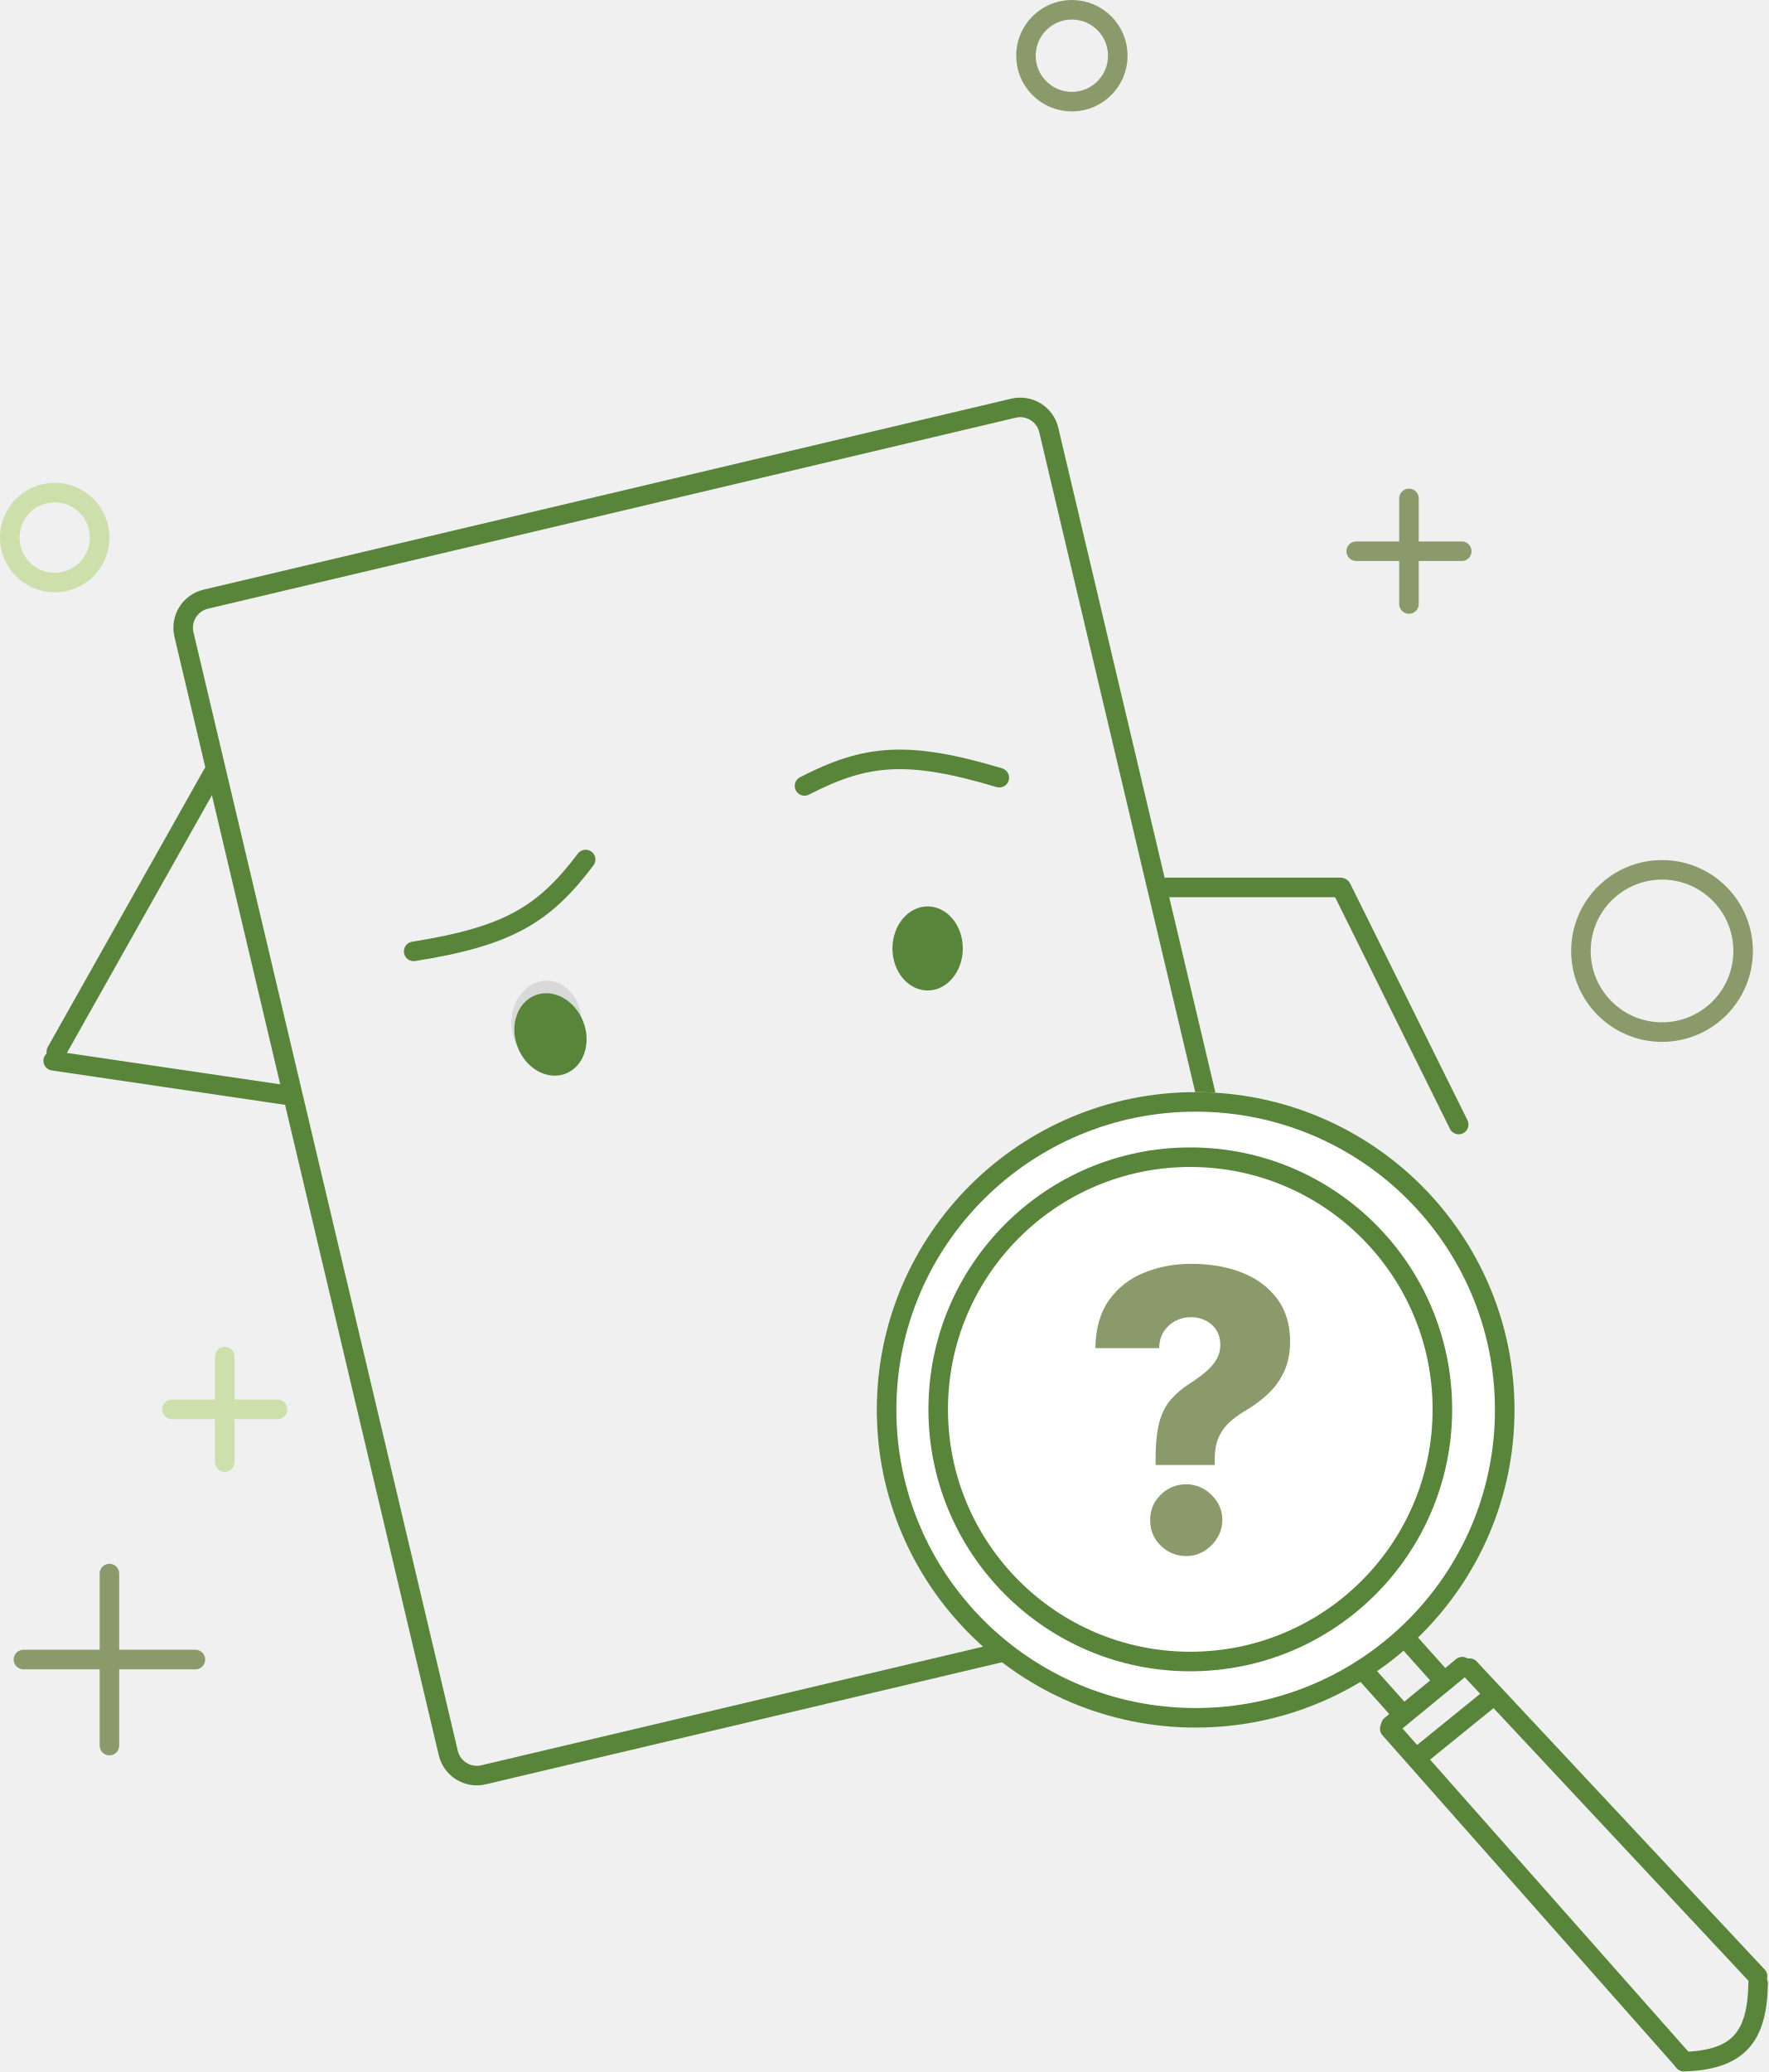
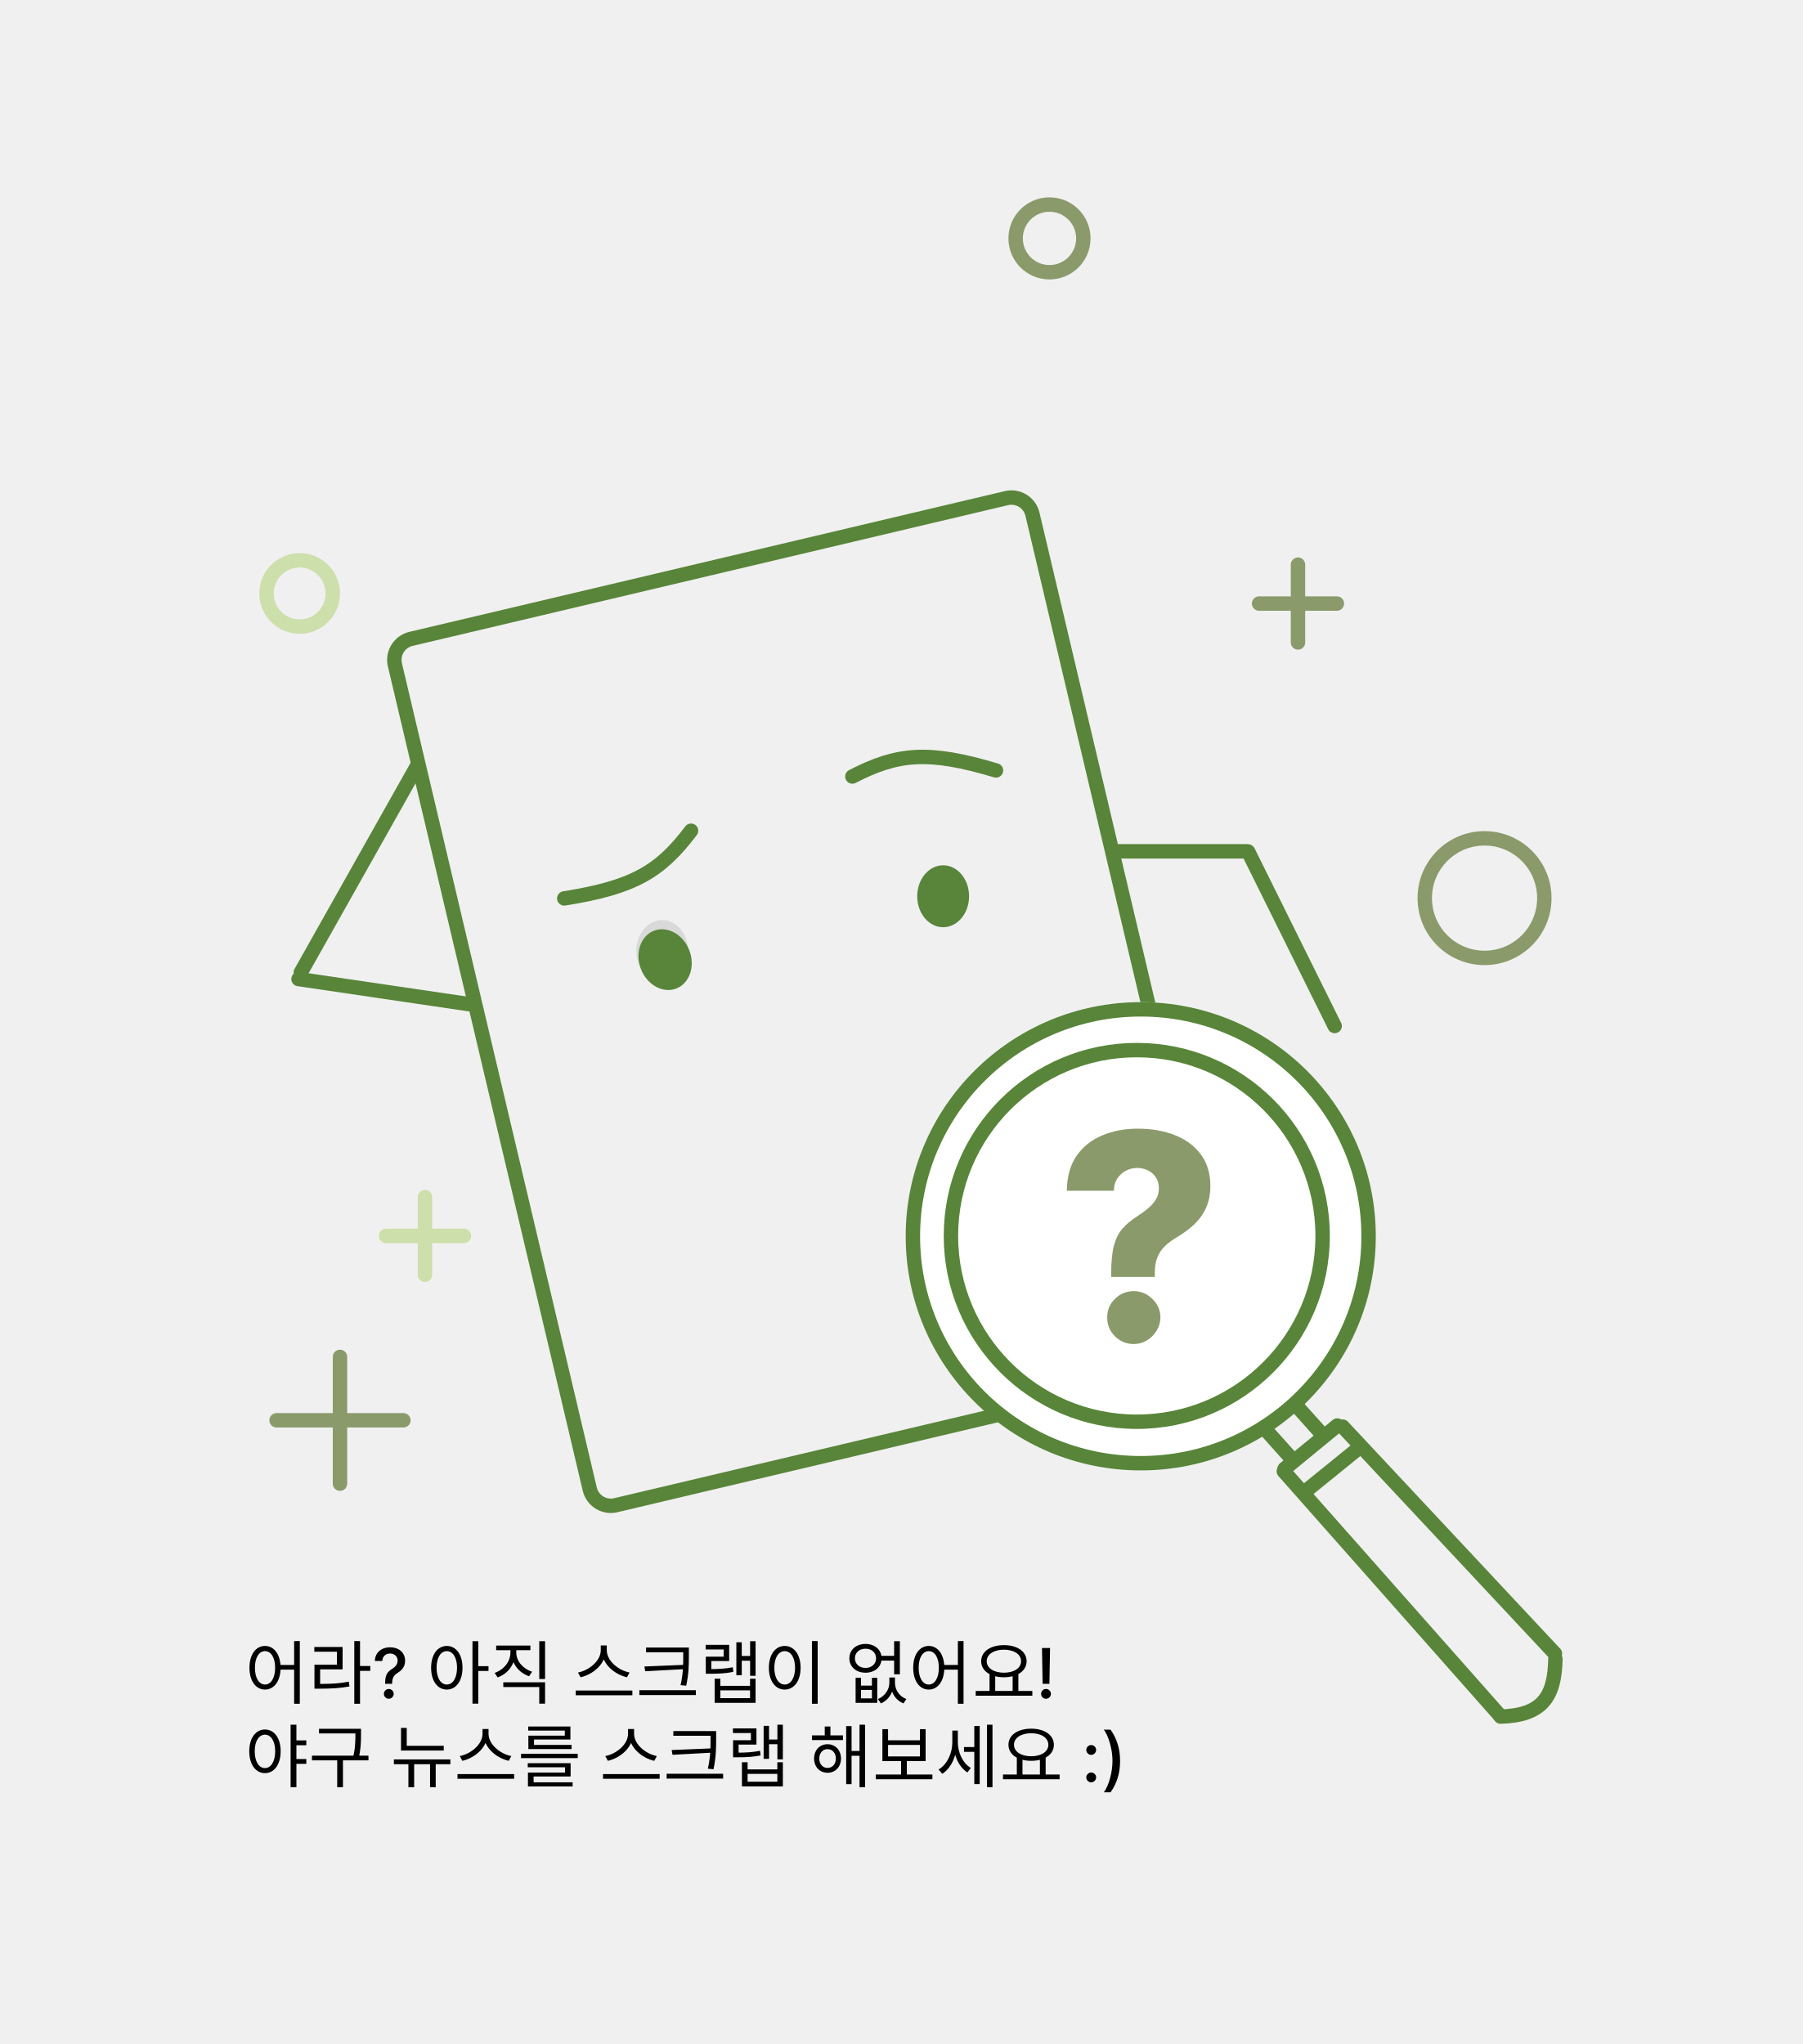
- <svg xmlns="http://www.w3.org/2000/svg" width="905" height="1060" viewBox="0 0 905 1060" fill="none">
-   <rect x="90.683" y="309.98" width="454.744" height="618" rx="15" transform="rotate(-13.2994 90.6833 309.98)" stroke="#588539" stroke-width="10" />
-   <path d="M211.688 486.708C260.098 479.011 278.345 467.982 299.688 439.708" stroke="#588539" stroke-width="10" stroke-linecap="round" />
-   <path d="M511.364 397.848C464.401 383.803 443.177 385.834 411.688 402.064" stroke="#588539" stroke-width="10" stroke-linecap="round" />
-   <ellipse cx="279.688" cy="523.208" rx="18" ry="21.5" fill="#D9D9D9" />
-   <ellipse cx="474.688" cy="485.208" rx="18" ry="21.5" fill="#588539" />
-   <ellipse cx="281.688" cy="529.208" rx="18" ry="21.5" transform="rotate(-20.9391 281.688 529.208)" fill="#588539" />
-   <circle cx="612.188" cy="721.208" r="162.5" fill="white" />
-   <path d="M770 721.253C770 808.245 699.209 878.798 611.844 878.798C524.479 878.798 453.688 808.245 453.688 721.253C453.688 634.261 524.479 563.708 611.844 563.708C699.209 563.708 770 634.261 770 721.253Z" stroke="#588539" stroke-width="10" />
-   <path d="M738.102 721C738.102 792.245 680.346 850 609.1 850C537.855 850 480.099 792.245 480.099 721C480.099 649.755 537.855 592 609.1 592C680.346 592 738.102 649.755 738.102 721Z" stroke="#588539" stroke-width="10" />
-   <path d="M698.688 855.708L715.688 874.708" stroke="#588539" stroke-width="10" stroke-linecap="round" />
-   <path d="M720.688 839.708L737.688 858.708" stroke="#588539" stroke-width="10" stroke-linecap="round" />
-   <path d="M748.301 852.63L711.688 882.708" stroke="#588539" stroke-width="10" stroke-linecap="round" />
-   <path d="M711.168 884.409L861.442 1054.29" stroke="#588539" stroke-width="10" stroke-linecap="round" />
-   <line x1="752.002" y1="853.392" x2="899.367" y2="1010.98" stroke="#588539" stroke-width="10" stroke-linecap="round" />
-   <path d="M861.688 1054.71C889.682 1053.82 899.199 1042.09 899.688 1014.71" stroke="#588539" stroke-width="10" stroke-linecap="round" />
-   <line x1="725.539" y1="898.824" x2="762.539" y2="868.824" stroke="#588539" stroke-width="10" />
-   <line x1="108.904" y1="395.81" x2="28.81" y2="538.096" stroke="#588539" stroke-width="10" stroke-linecap="round" />
-   <line x1="146.325" y1="560.218" x2="27.218" y2="542.675" stroke="#588539" stroke-width="10" stroke-linecap="round" />
-   <path d="M597 454H686" stroke="#588539" stroke-width="10" stroke-linecap="round" />
-   <path d="M686.448 454.277L746.448 575.277" stroke="#588539" stroke-width="10" stroke-linecap="round" />
-   <path d="M591.352 749.469V746.557C591.352 738.508 592.015 732.092 593.341 727.31C594.714 722.527 596.703 718.692 599.307 715.804C601.911 712.868 605.083 710.193 608.824 707.778C611.807 705.884 614.458 703.967 616.778 702.026C619.146 700.037 621.016 697.906 622.389 695.634C623.762 693.361 624.449 690.78 624.449 687.892C624.449 685.098 623.786 682.636 622.46 680.506C621.134 678.375 619.312 676.741 616.991 675.605C614.719 674.421 612.186 673.83 609.392 673.83C606.598 673.83 603.971 674.469 601.509 675.747C599.094 677.026 597.105 678.848 595.543 681.216C594.027 683.536 593.246 686.353 593.199 689.668H560.528C560.67 679.724 562.967 671.58 567.418 665.236C571.916 658.891 577.858 654.204 585.244 651.173C592.631 648.096 600.775 646.557 609.676 646.557C619.43 646.557 628.095 648.072 635.67 651.102C643.294 654.133 649.283 658.607 653.639 664.526C657.995 670.444 660.173 677.688 660.173 686.259C660.173 691.893 659.226 696.865 657.332 701.173C655.438 705.482 652.787 709.294 649.378 712.608C646.016 715.875 642.063 718.858 637.517 721.557C633.966 723.64 631.007 725.818 628.639 728.091C626.319 730.364 624.567 732.968 623.384 735.903C622.2 738.792 621.608 742.343 621.608 746.557V749.469H591.352ZM607.048 796.06C601.935 796.06 597.555 794.26 593.909 790.662C590.311 787.063 588.535 782.707 588.582 777.594C588.535 772.575 590.311 768.29 593.909 764.739C597.555 761.14 601.935 759.341 607.048 759.341C611.925 759.341 616.21 761.14 619.903 764.739C623.597 768.29 625.467 772.575 625.514 777.594C625.467 781.003 624.567 784.104 622.815 786.898C621.111 789.691 618.862 791.917 616.068 793.574C613.322 795.231 610.315 796.06 607.048 796.06Z" fill="#8A9A6B" />
-   <path d="M12 849H100" stroke="#8A9A6B" stroke-width="10" stroke-linecap="round" />
-   <path d="M694 282H748" stroke="#8A9A6B" stroke-width="10" stroke-linecap="round" />
-   <path d="M88 721H142" stroke="#CDDFAB" stroke-width="10" stroke-linecap="round" />
-   <path d="M56 893L56 805" stroke="#8A9A6B" stroke-width="10" stroke-linecap="round" />
-   <path d="M721 309V255" stroke="#8A9A6B" stroke-width="10" stroke-linecap="round" />
-   <path d="M115 748L115 694" stroke="#CDDFAB" stroke-width="10" stroke-linecap="round" />
-   <circle cx="548.5" cy="28.5" r="23.5" stroke="#8A9A6B" stroke-width="10" />
-   <circle cx="850.5" cy="486.5" r="41.5" stroke="#8A9A6B" stroke-width="10" />
-   <circle cx="28" cy="275" r="23" stroke="#CDDFAB" stroke-width="10" />
+ <svg xmlns="http://www.w3.org/2000/svg" width="1251" height="1419" viewBox="0 0 1251 1419" fill="none">
+   <rect x="270.683" y="446.98" width="454.744" height="618" rx="15" transform="rotate(-13.2994 270.683 446.98)" stroke="#588539" stroke-width="10" />
+   <path d="M391.688 623.708C440.098 616.011 458.345 604.982 479.688 576.708" stroke="#588539" stroke-width="10" stroke-linecap="round" />
+   <path d="M691.364 534.848C644.401 520.803 623.177 522.834 591.688 539.064" stroke="#588539" stroke-width="10" stroke-linecap="round" />
+   <ellipse cx="459.688" cy="660.208" rx="18" ry="21.5" fill="#D9D9D9" />
+   <ellipse cx="654.688" cy="622.208" rx="18" ry="21.5" fill="#588539" />
+   <ellipse cx="461.688" cy="666.208" rx="18" ry="21.5" transform="rotate(-20.9391 461.688 666.208)" fill="#588539" />
+   <circle cx="792.188" cy="858.208" r="162.5" fill="white" />
+   <path d="M950 858.253C950 945.245 879.209 1015.8 791.844 1015.8C704.479 1015.8 633.688 945.245 633.688 858.253C633.688 771.261 704.479 700.708 791.844 700.708C879.209 700.708 950 771.261 950 858.253Z" stroke="#588539" stroke-width="10" />
+   <path d="M918.102 858C918.102 929.245 860.346 987 789.1 987C717.855 987 660.099 929.245 660.099 858C660.099 786.755 717.855 729 789.1 729C860.346 729 918.102 786.755 918.102 858Z" stroke="#588539" stroke-width="10" />
+   <path d="M878.688 992.708L895.688 1011.71" stroke="#588539" stroke-width="10" stroke-linecap="round" />
+   <path d="M900.688 976.708L917.688 995.708" stroke="#588539" stroke-width="10" stroke-linecap="round" />
+   <path d="M928.301 989.63L891.688 1019.71" stroke="#588539" stroke-width="10" stroke-linecap="round" />
+   <path d="M891.168 1021.41L1041.44 1191.29" stroke="#588539" stroke-width="10" stroke-linecap="round" />
+   <line x1="932.002" y1="990.392" x2="1079.37" y2="1147.98" stroke="#588539" stroke-width="10" stroke-linecap="round" />
+   <path d="M1041.69 1191.71C1069.68 1190.82 1079.2 1179.09 1079.69 1151.71" stroke="#588539" stroke-width="10" stroke-linecap="round" />
+   <line x1="905.539" y1="1035.82" x2="942.539" y2="1005.82" stroke="#588539" stroke-width="10" />
+   <line x1="288.904" y1="532.81" x2="208.81" y2="675.096" stroke="#588539" stroke-width="10" stroke-linecap="round" />
+   <line x1="326.325" y1="697.218" x2="207.218" y2="679.675" stroke="#588539" stroke-width="10" stroke-linecap="round" />
+   <path d="M777 591H866" stroke="#588539" stroke-width="10" stroke-linecap="round" />
+   <path d="M866.448 591.277L926.448 712.277" stroke="#588539" stroke-width="10" stroke-linecap="round" />
+   <path d="M771.352 886.469V883.557C771.352 875.508 772.015 869.092 773.341 864.31C774.714 859.527 776.703 855.692 779.307 852.804C781.911 849.868 785.083 847.193 788.824 844.778C791.807 842.884 794.458 840.967 796.778 839.026C799.146 837.037 801.016 834.906 802.389 832.634C803.762 830.361 804.449 827.78 804.449 824.892C804.449 822.098 803.786 819.636 802.46 817.506C801.134 815.375 799.312 813.741 796.991 812.605C794.719 811.421 792.186 810.83 789.392 810.83C786.598 810.83 783.971 811.469 781.509 812.747C779.094 814.026 777.105 815.848 775.543 818.216C774.027 820.536 773.246 823.353 773.199 826.668H740.528C740.67 816.724 742.967 808.58 747.418 802.236C751.916 795.891 757.858 791.204 765.244 788.173C772.631 785.096 780.775 783.557 789.676 783.557C799.43 783.557 808.095 785.072 815.67 788.102C823.294 791.133 829.283 795.607 833.639 801.526C837.995 807.444 840.173 814.688 840.173 823.259C840.173 828.893 839.226 833.865 837.332 838.173C835.438 842.482 832.787 846.294 829.378 849.608C826.016 852.875 822.063 855.858 817.517 858.557C813.966 860.64 811.007 862.818 808.639 865.091C806.319 867.364 804.567 869.968 803.384 872.903C802.2 875.792 801.608 879.343 801.608 883.557V886.469H771.352ZM787.048 933.06C781.935 933.06 777.555 931.26 773.909 927.662C770.311 924.063 768.535 919.707 768.582 914.594C768.535 909.575 770.311 905.29 773.909 901.739C777.555 898.14 781.935 896.341 787.048 896.341C791.925 896.341 796.21 898.14 799.903 901.739C803.597 905.29 805.467 909.575 805.514 914.594C805.467 918.003 804.567 921.104 802.815 923.898C801.111 926.691 798.862 928.917 796.068 930.574C793.322 932.231 790.315 933.06 787.048 933.06Z" fill="#8A9A6B" />
+   <path d="M192 986H280" stroke="#8A9A6B" stroke-width="10" stroke-linecap="round" />
+   <path d="M874 419H928" stroke="#8A9A6B" stroke-width="10" stroke-linecap="round" />
+   <path d="M268 858H322" stroke="#CDDFAB" stroke-width="10" stroke-linecap="round" />
+   <path d="M236 1030L236 942" stroke="#8A9A6B" stroke-width="10" stroke-linecap="round" />
+   <path d="M901 446V392" stroke="#8A9A6B" stroke-width="10" stroke-linecap="round" />
+   <path d="M295 885V831" stroke="#CDDFAB" stroke-width="10" stroke-linecap="round" />
+   <circle cx="728.5" cy="165.5" r="23.5" stroke="#8A9A6B" stroke-width="10" />
+   <circle cx="1030.5" cy="623.5" r="41.5" stroke="#8A9A6B" stroke-width="10" />
+   <circle cx="208" cy="412" r="23" stroke="#CDDFAB" stroke-width="10" />
+   <path d="M183.968 1142.66C190.256 1142.66 194.768 1148.57 194.768 1157.78C194.768 1167.05 190.256 1172.95 183.968 1172.95C177.632 1172.95 173.168 1167.05 173.168 1157.78C173.168 1148.57 177.632 1142.66 183.968 1142.66ZM183.968 1146.26C179.792 1146.26 176.96 1150.78 176.96 1157.78C176.96 1164.84 179.792 1169.45 183.968 1169.45C188.144 1169.45 190.976 1164.84 190.976 1157.78C190.976 1150.78 188.144 1146.26 183.968 1146.26ZM204.176 1139.3H208.112V1182.79H204.176V1139.3ZM193.472 1155.86H205.904V1159.13H193.472V1155.86ZM245.932 1139.3H249.916V1182.79H245.932V1139.3ZM248.956 1156.58H257.02V1159.94H248.956V1156.58ZM218.284 1169.02H221.74C229.9 1169.02 235.564 1168.73 242.14 1167.48L242.572 1170.79C235.804 1171.99 230.044 1172.33 221.74 1172.33H218.284V1169.02ZM218.188 1143.38H237.82V1158.94H222.22V1170.36H218.284V1155.67H233.884V1146.65H218.188V1143.38ZM267.312 1168.96V1168.64C267.335 1166.52 267.545 1164.84 267.943 1163.59C268.352 1162.34 268.932 1161.33 269.682 1160.56C270.432 1159.78 271.335 1159.08 272.392 1158.44C273.074 1158.01 273.688 1157.53 274.233 1156.99C274.778 1156.46 275.21 1155.85 275.528 1155.15C275.847 1154.46 276.006 1153.69 276.006 1152.85C276.006 1151.84 275.767 1150.97 275.29 1150.23C274.812 1149.49 274.176 1148.92 273.381 1148.52C272.597 1148.11 271.722 1147.91 270.756 1147.91C269.881 1147.91 269.045 1148.09 268.25 1148.45C267.455 1148.82 266.795 1149.39 266.273 1150.16C265.75 1150.92 265.449 1151.9 265.369 1153.11H260.188C260.267 1151.06 260.784 1149.34 261.739 1147.93C262.693 1146.51 263.955 1145.43 265.523 1144.7C267.102 1143.98 268.847 1143.61 270.756 1143.61C272.847 1143.61 274.676 1144.01 276.244 1144.79C277.813 1145.56 279.028 1146.65 279.892 1148.05C280.767 1149.43 281.205 1151.05 281.205 1152.9C281.205 1154.18 281.006 1155.32 280.608 1156.35C280.21 1157.36 279.642 1158.26 278.903 1159.06C278.176 1159.85 277.301 1160.56 276.278 1161.17C275.313 1161.77 274.528 1162.4 273.926 1163.05C273.335 1163.69 272.903 1164.46 272.631 1165.35C272.358 1166.23 272.21 1167.33 272.188 1168.64V1168.96H267.312ZM269.886 1179.32C268.955 1179.32 268.153 1178.99 267.483 1178.34C266.813 1177.66 266.477 1176.86 266.477 1175.91C266.477 1174.98 266.813 1174.19 267.483 1173.53C268.153 1172.86 268.955 1172.52 269.886 1172.52C270.807 1172.52 271.602 1172.86 272.273 1173.53C272.955 1174.19 273.295 1174.98 273.295 1175.91C273.295 1176.54 273.136 1177.11 272.818 1177.64C272.511 1178.15 272.102 1178.56 271.591 1178.86C271.08 1179.17 270.511 1179.32 269.886 1179.32ZM310.154 1142.66C316.538 1142.66 321.05 1148.57 321.05 1157.78C321.05 1167.05 316.538 1172.95 310.154 1172.95C303.77 1172.95 299.258 1167.05 299.258 1157.78C299.258 1148.57 303.77 1142.66 310.154 1142.66ZM310.154 1146.26C305.93 1146.26 303.05 1150.78 303.05 1157.78C303.05 1164.84 305.93 1169.45 310.154 1169.45C314.33 1169.45 317.258 1164.84 317.258 1157.78C317.258 1150.78 314.33 1146.26 310.154 1146.26ZM327.962 1139.35H331.994V1182.74H327.962V1139.35ZM331.034 1156.68H339.098V1160.04H331.034V1156.68ZM354.311 1143.82H357.623V1147.27C357.623 1155.24 352.727 1161.91 345.431 1164.5L343.367 1161.38C349.895 1159.08 354.311 1153.42 354.311 1147.27V1143.82ZM355.079 1143.82H358.391V1147.27C358.391 1153.13 362.903 1158.41 369.335 1160.57L367.271 1163.69C360.071 1161.24 355.079 1154.86 355.079 1147.27V1143.82ZM374.327 1139.35H378.359V1165.61H374.327V1139.35ZM349.367 1167.91H378.359V1182.74H374.327V1171.18H349.367V1167.91ZM344.423 1142.38H368.183V1145.59H344.423V1142.38ZM417.026 1142.33H420.482V1145.64C420.482 1155.1 411.698 1162.44 403.01 1164.41L401.234 1161.1C408.866 1159.66 417.026 1153.03 417.026 1145.64V1142.33ZM417.746 1142.33H421.202V1145.64C421.202 1153.08 429.41 1159.66 436.994 1161.1L435.218 1164.41C426.578 1162.44 417.746 1155.14 417.746 1145.64V1142.33ZM399.65 1173.62H438.962V1176.89H399.65V1173.62ZM448.462 1143.77H476.014V1147.03H448.462V1143.77ZM443.806 1173.38H483.022V1176.74H443.806V1173.38ZM474.286 1143.77H478.174V1149.1C478.174 1155.48 478.174 1161.38 476.35 1170.26L472.414 1169.88C474.286 1161.53 474.286 1155.34 474.286 1149.1V1143.77ZM475.294 1155.77V1158.74L447.886 1160.23L447.31 1156.92L475.294 1155.77ZM520.699 1139.35H524.491V1163.4H520.699V1139.35ZM513.835 1149.62H522.043V1152.89H513.835V1149.62ZM511.147 1140.12H514.891V1163.02H511.147V1140.12ZM496.075 1165.42H500.011V1170.36H520.651V1165.42H524.491V1182.17H496.075V1165.42ZM500.011 1173.48V1178.9H520.651V1173.48H500.011ZM489.931 1158.74H492.715C498.811 1158.74 503.323 1158.5 508.651 1157.45L509.035 1160.66C503.563 1161.77 499.003 1161.96 492.715 1161.96H489.931V1158.74ZM489.835 1141.9H506.155V1153.13H493.771V1161.24H489.931V1150.1H502.315V1145.11H489.835V1141.9ZM563.607 1139.3H567.591V1182.79H563.607V1139.3ZM544.695 1142.66C551.127 1142.66 555.735 1148.57 555.735 1157.78C555.735 1167.05 551.127 1172.95 544.695 1172.95C538.311 1172.95 533.703 1167.05 533.703 1157.78C533.703 1148.57 538.311 1142.66 544.695 1142.66ZM544.695 1146.26C540.471 1146.26 537.495 1150.78 537.495 1157.78C537.495 1164.84 540.471 1169.45 544.695 1169.45C548.967 1169.45 551.895 1164.84 551.895 1157.78C551.895 1150.78 548.967 1146.26 544.695 1146.26ZM593.922 1164.79H597.666V1170.22H605.25V1164.79H608.946V1182.17H593.922V1164.79ZM597.666 1173.19V1179.05H605.25V1173.19H597.666ZM617.346 1164.55H620.418V1168.15C620.418 1174.06 617.442 1180.01 611.442 1182.55L609.426 1179.53C614.658 1177.32 617.346 1172.57 617.346 1168.15V1164.55ZM618.162 1164.55H621.234V1168.15C621.234 1172.81 623.922 1177.51 629.154 1179.53L627.138 1182.55C621.09 1180.06 618.162 1174.3 618.162 1168.15V1164.55ZM610.77 1149.53H622.434V1152.84H610.77V1149.53ZM600.786 1141.27C607.266 1141.27 611.97 1145.3 611.97 1151.26C611.97 1157.16 607.266 1161.24 600.786 1161.24C594.306 1161.24 589.602 1157.16 589.602 1151.26C589.602 1145.3 594.306 1141.27 600.786 1141.27ZM600.786 1144.58C596.514 1144.58 593.442 1147.32 593.442 1151.26C593.442 1155.14 596.514 1157.93 600.786 1157.93C605.058 1157.93 608.13 1155.14 608.13 1151.26C608.13 1147.32 605.058 1144.58 600.786 1144.58ZM620.658 1139.35H624.642V1162.34H620.658V1139.35ZM644.702 1142.66C650.99 1142.66 655.502 1148.57 655.502 1157.78C655.502 1167.05 650.99 1172.95 644.702 1172.95C638.366 1172.95 633.902 1167.05 633.902 1157.78C633.902 1148.57 638.366 1142.66 644.702 1142.66ZM644.702 1146.26C640.526 1146.26 637.694 1150.78 637.694 1157.78C637.694 1164.84 640.526 1169.45 644.702 1169.45C648.878 1169.45 651.71 1164.84 651.71 1157.78C651.71 1150.78 648.878 1146.26 644.702 1146.26ZM664.91 1139.3H668.846V1182.79H664.91V1139.3ZM654.206 1155.86H666.638V1159.13H654.206V1155.86ZM686.891 1161.67H690.827V1174.68H686.891V1161.67ZM702.923 1161.67H706.907V1174.68H702.923V1161.67ZM677.291 1173.91H716.603V1177.22H677.291V1173.91ZM696.875 1142.09C706.043 1142.09 712.619 1146.46 712.619 1153.27C712.619 1160.04 706.043 1164.41 696.875 1164.41C687.659 1164.41 681.083 1160.04 681.083 1153.27C681.083 1146.46 687.659 1142.09 696.875 1142.09ZM696.875 1145.26C689.915 1145.26 684.923 1148.42 684.923 1153.27C684.923 1158.07 689.915 1161.24 696.875 1161.24C703.835 1161.24 708.779 1158.07 708.779 1153.27C708.779 1148.42 703.835 1145.26 696.875 1145.26ZM728.899 1144.09L728.456 1168.96H723.734L723.291 1144.09H728.899ZM726.104 1179.32C725.161 1179.32 724.354 1178.99 723.683 1178.34C723.013 1177.66 722.683 1176.86 722.695 1175.91C722.683 1174.98 723.013 1174.19 723.683 1173.53C724.354 1172.86 725.161 1172.52 726.104 1172.52C727.024 1172.52 727.82 1172.86 728.49 1173.53C729.161 1174.19 729.501 1174.98 729.513 1175.91C729.501 1176.54 729.337 1177.11 729.018 1177.64C728.712 1178.15 728.303 1178.56 727.791 1178.86C727.28 1179.17 726.717 1179.32 726.104 1179.32ZM183.92 1200.66C190.304 1200.66 194.816 1206.57 194.816 1215.78C194.816 1225.05 190.304 1230.95 183.92 1230.95C177.536 1230.95 173.024 1225.05 173.024 1215.78C173.024 1206.57 177.536 1200.66 183.92 1200.66ZM183.92 1204.26C179.696 1204.26 176.816 1208.78 176.816 1215.78C176.816 1222.84 179.696 1227.45 183.92 1227.45C188.096 1227.45 191.024 1222.84 191.024 1215.78C191.024 1208.78 188.096 1204.26 183.92 1204.26ZM204.656 1208.25H212.624V1211.61H204.656V1208.25ZM204.656 1221.16H212.624V1224.52H204.656V1221.16ZM201.728 1197.35H205.76V1240.74H201.728V1197.35ZM221.452 1200.18H248.572V1203.4H221.452V1200.18ZM216.556 1218.81H255.772V1222.07H216.556V1218.81ZM234.076 1220.97H238.06V1240.79H234.076V1220.97ZM246.7 1200.18H250.588V1203.93C250.588 1208.44 250.588 1213.53 248.956 1220.87L245.02 1220.34C246.7 1213.34 246.7 1208.3 246.7 1203.93V1200.18ZM278.36 1211.99H308.024V1215.26H278.36V1211.99ZM278.36 1199.56H282.344V1213.53H278.36V1199.56ZM273.416 1221.45H312.632V1224.76H273.416V1221.45ZM283.496 1222.7H287.48V1240.74H283.496V1222.7ZM298.52 1222.7H302.456V1240.74H298.52V1222.7ZM334.948 1200.33H338.404V1203.64C338.404 1213.1 329.62 1220.44 320.932 1222.41L319.156 1219.1C326.788 1217.66 334.948 1211.03 334.948 1203.64V1200.33ZM335.668 1200.33H339.124V1203.64C339.124 1211.08 347.332 1217.66 354.916 1219.1L353.14 1222.41C344.5 1220.44 335.668 1213.14 335.668 1203.64V1200.33ZM317.572 1231.62H356.884V1234.89H317.572V1231.62ZM361.68 1217.51H401.04V1220.54H361.68V1217.51ZM366.336 1224.04H396.096V1233.3H370.416V1238.39H366.48V1230.57H392.208V1226.87H366.336V1224.04ZM366.48 1237.34H397.488V1240.22H366.48V1237.34ZM366.672 1198.6H395.952V1207.62H370.704V1212.33H366.768V1204.94H392.064V1201.43H366.672V1198.6ZM366.768 1211.37H396.768V1214.25H366.768V1211.37ZM435.964 1200.33H439.42V1203.64C439.42 1213.1 430.636 1220.44 421.948 1222.41L420.172 1219.1C427.804 1217.66 435.964 1211.03 435.964 1203.64V1200.33ZM436.684 1200.33H440.14V1203.64C440.14 1211.08 448.348 1217.66 455.932 1219.1L454.156 1222.41C445.516 1220.44 436.684 1213.14 436.684 1203.64V1200.33ZM418.588 1231.62H457.9V1234.89H418.588V1231.62ZM467.4 1201.77H494.952V1205.03H467.4V1201.77ZM462.744 1231.38H501.96V1234.74H462.744V1231.38ZM493.224 1201.77H497.112V1207.1C497.112 1213.48 497.112 1219.38 495.288 1228.26L491.352 1227.88C493.224 1219.53 493.224 1213.34 493.224 1207.1V1201.77ZM494.232 1213.77V1216.74L466.824 1218.23L466.248 1214.92L494.232 1213.77ZM539.636 1197.35H543.428V1221.4H539.636V1197.35ZM532.772 1207.62H540.98V1210.89H532.772V1207.62ZM530.084 1198.12H533.828V1221.02H530.084V1198.12ZM515.012 1223.42H518.948V1228.36H539.588V1223.42H543.428V1240.17H515.012V1223.42ZM518.948 1231.48V1236.9H539.588V1231.48H518.948ZM508.868 1216.74H511.652C517.748 1216.74 522.26 1216.5 527.588 1215.45L527.972 1218.66C522.5 1219.77 517.94 1219.96 511.652 1219.96H508.868V1216.74ZM508.772 1199.9H525.092V1211.13H512.708V1219.24H508.868V1208.1H521.252V1203.11H508.772V1199.9ZM563.663 1204.74H585.167V1208.01H563.663V1204.74ZM574.415 1210.89C579.839 1210.89 583.775 1214.97 583.775 1220.82C583.775 1226.63 579.839 1230.71 574.415 1230.71C569.039 1230.71 565.103 1226.63 565.103 1220.82C565.103 1214.97 569.039 1210.89 574.415 1210.89ZM574.415 1214.3C571.103 1214.3 568.703 1216.98 568.703 1220.82C568.703 1224.66 571.103 1227.35 574.415 1227.35C577.775 1227.35 580.223 1224.66 580.223 1220.82C580.223 1216.98 577.775 1214.3 574.415 1214.3ZM596.639 1197.35H600.479V1240.74H596.639V1197.35ZM589.727 1215.59H597.935V1218.9H589.727V1215.59ZM587.375 1198.31H591.119V1238.63H587.375V1198.31ZM572.495 1198.6H576.431V1206.76H572.495V1198.6ZM607.916 1231.91H647.228V1235.22H607.916V1231.91ZM625.484 1221.54H629.468V1232.87H625.484V1221.54ZM612.524 1200.42H616.46V1208.15H638.588V1200.42H642.524V1222.6H612.524V1200.42ZM616.46 1211.37V1219.34H638.588V1211.37H616.46ZM669.16 1212.86H677.464V1216.17H669.16V1212.86ZM661.048 1201.43H664.168V1209.69C664.168 1218.76 660.376 1227.54 654.04 1231.43L651.544 1228.41C657.496 1224.9 661.048 1217.13 661.048 1209.69V1201.43ZM661.816 1201.43H664.888V1209.54C664.888 1216.5 668.152 1223.9 673.864 1227.35L671.56 1230.47C665.32 1226.63 661.816 1217.99 661.816 1209.54V1201.43ZM685.096 1197.35H688.936V1240.74H685.096V1197.35ZM676.312 1198.26H680.056V1238.58H676.312V1198.26ZM705.828 1219.67H709.764V1232.68H705.828V1219.67ZM721.86 1219.67H725.844V1232.68H721.86V1219.67ZM696.228 1231.91H735.54V1235.22H696.228V1231.91ZM715.812 1200.09C724.98 1200.09 731.556 1204.46 731.556 1211.27C731.556 1218.04 724.98 1222.41 715.812 1222.41C706.596 1222.41 700.02 1218.04 700.02 1211.27C700.02 1204.46 706.596 1200.09 715.812 1200.09ZM715.812 1203.26C708.852 1203.26 703.86 1206.42 703.86 1211.27C703.86 1216.07 708.852 1219.24 715.812 1219.24C722.772 1219.24 727.716 1216.07 727.716 1211.27C727.716 1206.42 722.772 1203.26 715.812 1203.26ZM757.472 1237.32C756.54 1237.32 755.739 1236.99 755.068 1236.34C754.398 1235.66 754.062 1234.86 754.062 1233.91C754.062 1232.98 754.398 1232.19 755.068 1231.53C755.739 1230.86 756.54 1230.52 757.472 1230.52C758.403 1230.52 759.205 1230.86 759.875 1231.53C760.545 1232.19 760.881 1232.98 760.881 1233.91C760.881 1234.54 760.722 1235.11 760.403 1235.64C760.097 1236.15 759.688 1236.56 759.176 1236.86C758.665 1237.17 758.097 1237.32 757.472 1237.32ZM757.472 1218.27C756.54 1218.27 755.739 1217.93 755.068 1217.26C754.398 1216.59 754.062 1215.79 754.062 1214.86C754.062 1213.93 754.398 1213.13 755.068 1212.47C755.739 1211.8 756.54 1211.47 757.472 1211.47C758.403 1211.47 759.205 1211.8 759.875 1212.47C760.545 1213.13 760.881 1213.93 760.881 1214.86C760.881 1215.48 760.722 1216.06 760.403 1216.58C760.097 1217.09 759.688 1217.5 759.176 1217.81C758.665 1218.11 758.097 1218.27 757.472 1218.27ZM777.509 1222.51C777.509 1226.8 776.946 1230.73 775.821 1234.32C774.696 1237.91 773.054 1241.23 770.895 1244.26H766.224C767.065 1243.14 767.849 1241.76 768.577 1240.12C769.304 1238.48 769.94 1236.69 770.486 1234.75C771.031 1232.8 771.457 1230.77 771.764 1228.68C772.071 1226.59 772.224 1224.53 772.224 1222.51C772.224 1219.82 771.957 1217.09 771.423 1214.31C770.889 1211.54 770.168 1208.97 769.259 1206.59C768.349 1204.22 767.338 1202.28 766.224 1200.78H770.895C773.054 1203.81 774.696 1207.12 775.821 1210.72C776.946 1214.31 777.509 1218.24 777.509 1222.51Z" fill="black" />
</svg>
